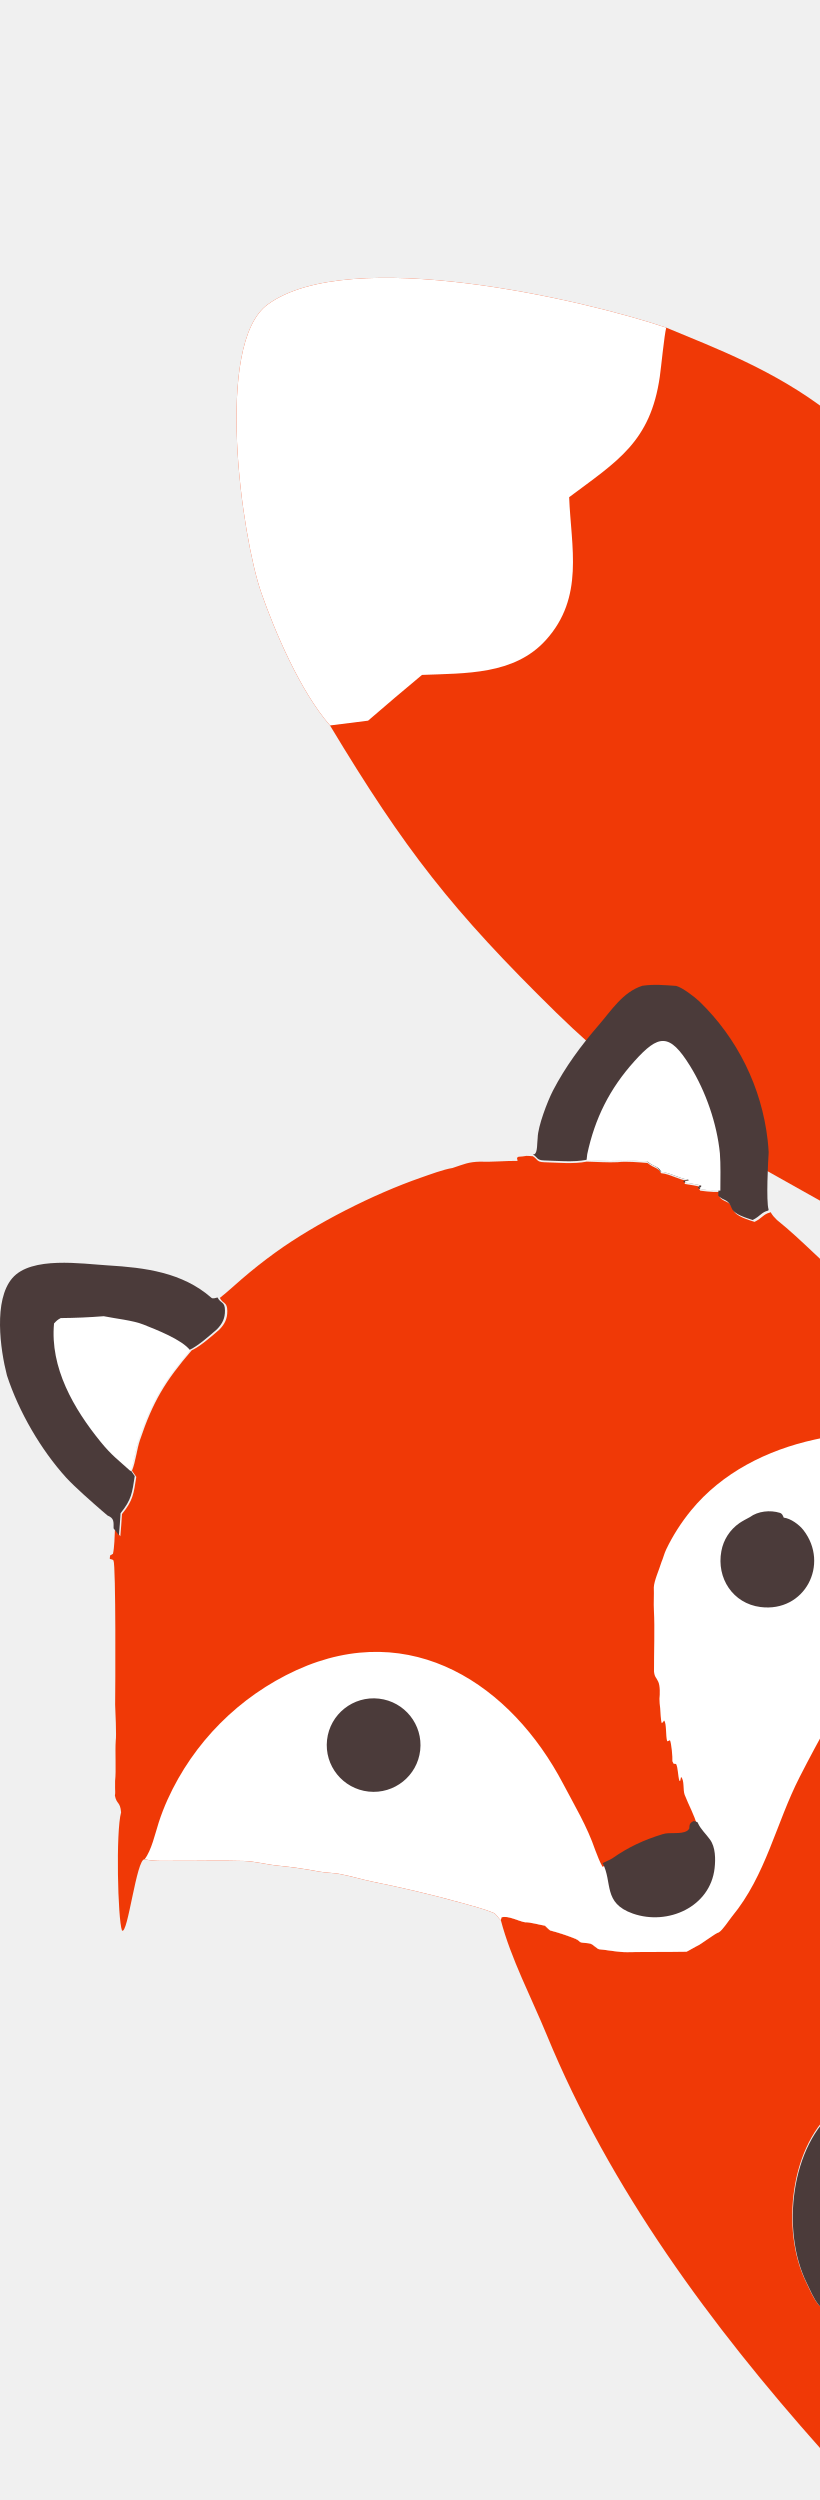
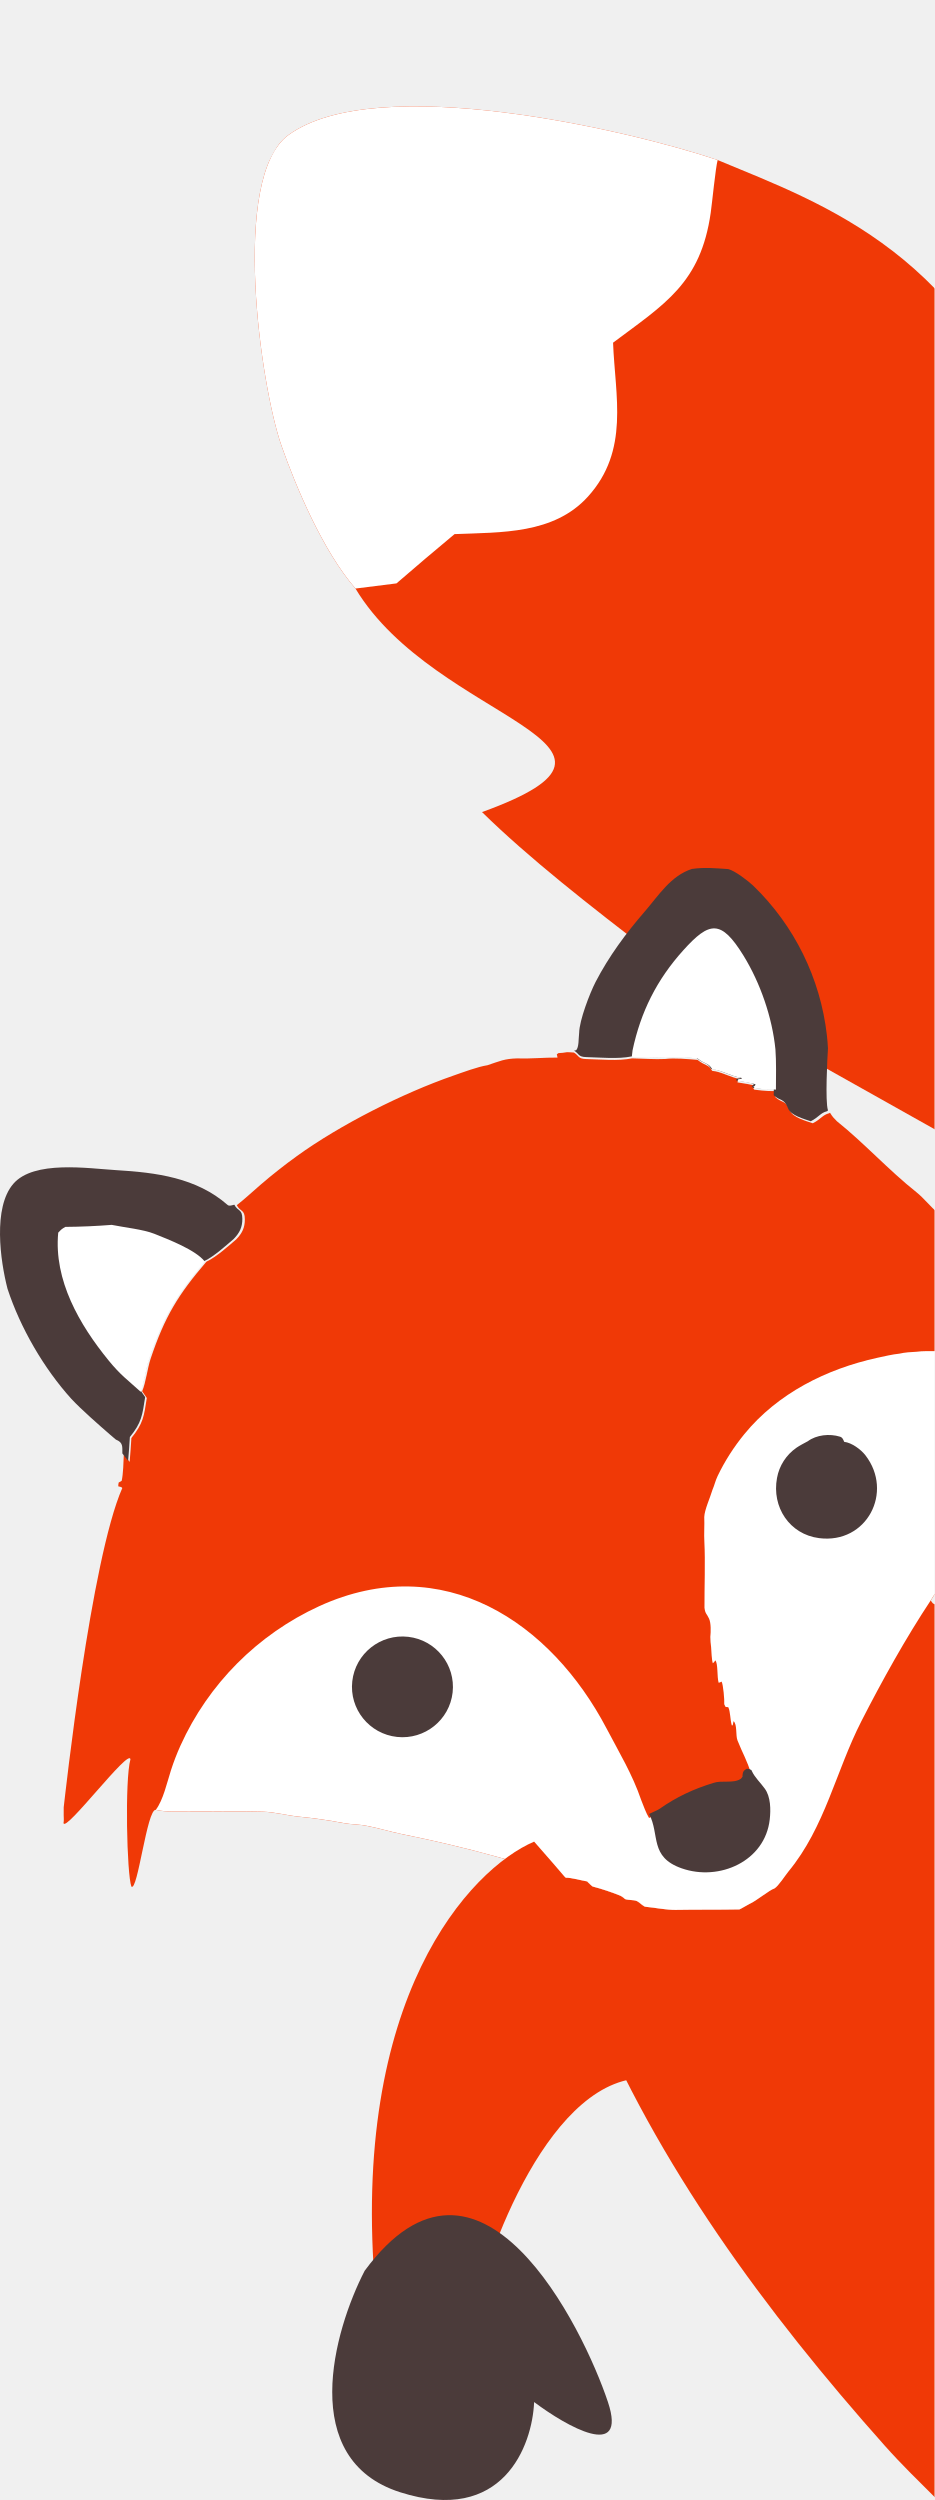
- <svg xmlns="http://www.w3.org/2000/svg" width="119" height="363" viewBox="0 0 119 363" fill="none">
-   <g clip-path="url(#clip0_158_7382)">
-     <g clip-path="url(#clip1_158_7382)">
-       <path d="M47.917 105.336C43.556 100.331 39.873 91.591 37.942 86.078C35.125 78.037 31.056 49.9 38.881 44.202C50.761 35.55 84.867 43.575 96.74 47.573C111.22 53.608 130.535 60.164 140.657 89.794C143.202 83.56 142.421 75.727 145.801 78.932C162.566 94.836 175.389 114.496 185.167 138.051C198.173 169.395 198.262 207.453 183.164 237.966C171.888 260.753 159.807 284.503 148.05 307.019C139.72 322.266 134.481 334.215 124.081 349.036C122.447 351.385 121.031 353.909 119.582 356.382C118.061 360.487 115.142 367.22 112.281 370.539C103.458 380.775 97.095 368.99 90.83 363.566C67.978 343.783 40.122 328.486 13.883 313.546C-1.843 304.749 -17.739 296.314 -33.337 287.27C-5.58 268.413 25.263 275.694 4.702 230.183C3.232 226.934 -4.191 202.736 -3.38 200.383C-1.561 199.89 0.265 199.449 2.105 199.048C36.252 191.806 65.458 200.797 96.359 214.537C118.049 224.181 130.445 232.223 150.31 245.237L151.581 244.67C154.633 240.747 153.051 230.869 152.196 226.273C145.228 188.7 105.86 171.639 80.769 147.04C65.66 132.222 58.775 123.383 47.917 105.336Z" fill="#F03906" />
-       <path d="M47.917 105.336C43.556 100.331 39.873 91.591 37.942 86.078C35.125 78.037 31.056 49.899 38.881 44.202C50.761 35.55 84.867 43.575 96.74 47.573C96.449 48.664 96.008 53.256 95.805 54.683C94.448 64.178 89.628 66.962 82.641 72.193C82.914 79.398 84.89 86.715 79.254 92.944C74.652 98.028 67.568 97.741 61.273 97.998C58.644 100.186 56.035 102.399 53.445 104.642L47.917 105.336Z" fill="white" />
+ <svg xmlns="http://www.w3.org/2000/svg" width="126" height="337" viewBox="0 0 126 337" fill="none">
+   <g clip-path="url(#clip0_258_2)">
+     <mask id="mask0_258_2" style="mask-type:luminance" maskUnits="userSpaceOnUse" x="15" y="-26" width="112" height="239">
+       <path d="M127 -26H15V213H127V-26Z" fill="white" />
+     </mask>
+     <g mask="url(#mask0_258_2)">
+       <mask id="mask1_258_2" style="mask-type:luminance" maskUnits="userSpaceOnUse" x="2" y="-6" width="246" height="199">
+         <path d="M51.674 -5.809L2.022 82.612L198.208 192.777L247.859 104.356L51.674 -5.809Z" fill="white" />
+       </mask>
+       <g mask="url(#mask1_258_2)">
+         <path d="M47.917 79.336C43.556 74.331 39.873 65.591 37.942 60.078C35.125 52.037 31.056 23.899 38.881 18.202C50.761 9.55 84.867 17.575 96.74 21.573C111.22 27.608 130.535 34.164 140.657 63.794C143.202 57.56 142.421 49.727 145.801 52.932C162.566 68.836 175.389 88.496 185.167 112.051C198.173 143.395 198.262 181.453 183.164 211.966C171.888 234.753 159.807 258.503 148.05 281.019C139.72 296.266 134.481 308.215 124.081 323.036C122.447 325.385 121.031 327.909 119.582 330.382C118.061 334.487 115.142 341.22 112.281 344.539C103.458 354.775 97.095 342.99 90.83 337.566C67.978 317.783 40.122 302.486 13.883 287.546C-1.843 278.749 -17.739 270.314 -33.337 261.27C-5.58 242.413 25.263 249.694 4.702 204.183C3.231 200.934 -4.191 176.736 -3.38 174.383C-1.561 173.89 0.265 173.449 2.105 173.048C36.252 165.806 65.458 174.797 96.359 188.537C118.049 198.181 130.445 206.223 150.31 219.237L151.581 218.67C154.633 214.747 153.051 204.869 152.196 200.273C145.228 162.7 90.068 134.069 64.977 109.47C90.83 100.092 58.774 97.383 47.917 79.336Z" fill="#F03906" />
+         <path d="M47.917 79.336C43.556 74.331 39.873 65.591 37.942 60.078C35.125 52.037 31.056 23.899 38.881 18.202C50.761 9.55 84.868 17.575 96.74 21.573C96.449 22.664 96.008 27.256 95.805 28.683C94.448 38.178 89.628 40.962 82.641 46.193C82.914 53.398 84.89 60.715 79.254 66.944C74.652 72.028 67.568 71.741 61.274 71.998C58.644 74.186 56.035 76.399 53.445 78.642L47.917 79.336Z" fill="white" />
+       </g>
    </g>
-   </g>
-   <g clip-path="url(#clip2_158_7382)">
-     <path d="M125.392 241.554C121.98 246.726 118.823 252.446 116.032 257.927C112.587 264.69 111.146 272.247 106.224 278.245C105.808 278.752 104.861 280.248 104.325 280.553C103.727 280.714 101.812 282.292 101.001 282.628C100.862 282.685 99.705 283.379 99.633 283.38C96.82 283.435 93.867 283.393 91.052 283.445C89.834 283.468 88.219 283.133 86.984 283.022C86.721 282.999 86.147 282.385 85.828 282.254C85.357 282.063 84.677 282.146 84.27 281.994C84.151 281.95 83.965 281.669 83.524 281.494C82.308 281.011 81.143 280.62 79.884 280.288C79.809 280.268 79.359 279.831 79.273 279.742L79.135 279.598C78.353 279.47 76.867 279.049 76.267 279.103C75.37 278.975 73.684 278.032 72.814 278.395L72.722 278.814C74.186 284.397 77.17 290.077 79.391 295.474C88.596 317.844 103.243 337.669 119.231 355.638C121.62 358.325 123.84 360.451 126.387 363C126.339 362.875 126.163 362.366 126.181 362.241C126.353 361.082 126.453 360.079 126.454 358.901C126.462 352.991 126.406 347.083 126.526 341.172C126.559 340.431 126.782 339.148 126.288 338.652C123.555 338.547 120.57 336.675 118.794 334.573C118.002 333.572 117.584 332.462 117.022 331.312C113.368 323.841 114.673 311.269 121.535 305.973C122.626 305.131 125.37 303.78 126.778 303.46C126.309 301.572 126.454 293.569 126.454 291.262L126.442 257.293L126.477 248.379C126.484 246.682 126.557 244.762 126.35 243.091C126.173 241.664 125.909 242.786 125.392 241.554Z" fill="#F03906" />
-     <path d="M134.965 314.627C136.939 313.339 139.986 311.948 139.758 309.158C139.54 306.495 136.975 304.892 134.744 303.96C132.626 303.076 130.402 303.212 128.147 303.341L127.411 303.475L126.843 303.641C125.437 303.959 122.696 305.307 121.607 306.146C114.753 311.426 113.45 323.961 117.099 331.409C117.661 332.556 118.078 333.663 118.869 334.661C120.643 336.756 123.624 338.623 126.354 338.728C126.848 339.222 126.625 340.501 126.592 341.24L127.364 341.272C127.36 340.518 127.204 339.864 127.431 339.169C127.755 338.884 127.637 338.972 128.179 338.953C128.896 338.968 129.317 338.957 130.031 338.894C136.13 338.447 138.044 332.371 132.745 329.308C135.427 328.243 138.043 327.74 139.351 324.795C140.067 323.182 140.259 320.444 139.579 318.799C138.648 316.549 137.128 315.532 134.965 314.627Z" fill="#4B3B3A" />
-     <path d="M77.368 167.886C77.116 167.869 76.679 167.828 76.443 167.833C75.995 167.906 75.734 167.944 75.281 167.96L75.061 168.118L75.153 168.562C73.401 168.54 71.504 168.743 69.753 168.67C67.971 168.714 67.391 169.038 65.701 169.595C64.437 169.783 62.344 170.567 61.1 170.999C54.29 173.365 45.867 177.613 40.026 181.835C38.334 183.055 36.696 184.348 35.117 185.708C34.18 186.512 32.862 187.736 31.918 188.456C32.388 189.384 32.995 188.997 33.005 190.355C33.012 191.491 32.641 192.251 31.836 193.076C30.764 193.993 29.138 195.456 27.864 196.054C27.855 196.058 27.844 196.063 27.834 196.067C24.011 200.519 22.218 203.464 20.314 209.124C19.872 210.436 19.665 212.387 19.162 213.541L19.789 214.448C19.407 216.923 19.313 217.878 17.711 219.843C17.639 220.907 17.578 222.005 17.475 223.065C17.216 222.724 16.955 222.387 16.69 222.052C16.648 223.048 16.612 224.711 16.402 225.614L16 225.844C15.956 226.093 15.945 226.109 15.945 226.359C16.121 226.408 16.398 226.422 16.482 226.594C16.836 227.314 16.75 245.41 16.718 247.538C16.759 248.225 16.92 252.173 16.81 252.702C16.689 254.444 16.889 257.113 16.713 258.575L16.71 259.646C16.718 259.998 16.757 260.374 16.684 260.71C16.923 262.015 17.457 261.561 17.582 263.156C16.81 265.926 17.096 278.657 17.711 280.31C18.553 281.075 19.816 269.801 21.003 269.968C22.407 270.309 24.174 270.184 25.656 270.197C28.921 270.215 32.194 270.118 35.456 270.221C37.078 270.272 38.728 270.736 40.321 270.892C42.37 271.093 44.304 271.374 46.327 271.756C47.36 271.951 48.529 271.918 49.568 272.154C51.089 272.443 52.56 272.909 54.083 273.219C58.406 274.1 62.693 275.094 66.942 276.282C68.52 276.722 70.118 277.123 71.642 277.739C72.089 277.92 72.353 278.527 72.719 278.841L72.811 278.422C73.683 278.061 75.373 279 76.272 279.129C76.873 279.075 78.362 279.495 79.146 279.622L79.284 279.765C79.37 279.854 79.821 280.29 79.896 280.31C81.158 280.641 82.325 281.03 83.544 281.512C83.986 281.687 84.172 281.966 84.292 282.011C84.7 282.162 85.381 282.079 85.853 282.27C86.172 282.4 86.748 283.012 87.011 283.035C88.249 283.146 89.867 283.48 91.087 283.458C93.909 283.405 96.867 283.447 99.687 283.392C99.759 283.391 100.918 282.7 101.058 282.643C101.87 282.308 103.789 280.734 104.389 280.574C104.926 280.27 105.875 278.779 106.292 278.273C111.224 272.293 112.668 264.76 116.12 258.018C118.918 252.554 122.081 246.851 125.5 241.695C125.889 241.011 126.519 240.188 126.99 239.534C127.081 239.36 127.235 239.164 127.352 238.999L127.328 238.698C127.639 238.64 127.589 238.63 127.871 238.45C128.432 237.575 128.326 211.889 128.325 208.988L128.321 208.022C128.345 207.39 128.329 206.913 128.301 206.284L128.31 197.242C128.31 195.291 128.385 192.758 128.111 190.885C127.856 190.627 127.844 190.707 127.383 190.644L126.831 190.437L126.755 190.39C126.635 189.96 126.605 189.881 126.401 189.483C125.43 188.67 124.509 187.482 123.526 186.703C119.828 183.774 116.457 180.058 112.815 177.144C112.353 176.68 112.241 176.569 111.884 175.998C111.846 176.021 111.808 176.044 111.77 176.067C110.858 176.298 110.693 176.845 109.564 177.417C108.647 177.112 106.861 176.619 106.504 175.731C105.902 174.234 105.421 174.745 104.528 173.901L104.537 173.075C103.825 173.081 103.395 173.08 102.689 173.004L101.673 172.884L101.525 172.657L101.34 172.774C101.66 172.599 101.662 172.665 101.811 172.392C101.58 172.214 99.883 171.998 99.405 171.904L99.469 171.694L99.942 171.603L99.962 171.516C98.29 171.201 97.288 170.467 96.004 170.352C95.49 169.434 95.095 169.73 94.017 168.869C92.758 168.766 90.915 168.597 89.686 168.75C88.305 168.823 86.623 168.697 85.199 168.667C83.337 169.047 80.899 168.807 78.998 168.757C77.888 168.727 78.057 168.298 77.368 167.886Z" fill="#F03906" />
-     <path d="M128.301 206.245L128.28 206.351C128.151 207.02 128.296 207.456 128.061 207.913C127.763 208.105 127.772 208.085 127.417 208.14L126.275 208.131C125.48 208.133 124.319 208.1 123.562 208.216C122.83 208.248 121.959 208.302 121.244 208.472C120.325 208.564 119.197 208.827 118.269 209.03C111.409 210.535 104.838 213.817 100.338 219.318C98.923 221.049 97.707 222.943 96.741 224.957C96.429 225.608 96.288 226.269 96.052 226.792C95.731 227.873 94.966 229.529 94.933 230.493C94.979 231.586 94.883 232.797 94.947 233.827C95.087 236.479 94.948 239.968 94.962 242.723C95.062 243.566 95.269 243.504 95.583 244.198C95.858 244.806 95.822 245.993 95.751 246.664C95.768 247.164 95.778 247.521 95.856 248.022C95.889 248.52 95.94 249.807 96.088 250.206C96.287 250.043 96.28 250.036 96.423 249.818C96.808 250.211 96.634 252.05 96.873 252.837C97.076 252.783 97.09 252.777 97.275 252.68C97.491 253.101 97.674 255.181 97.627 255.732L97.804 256.094L98.17 256.13C98.46 256.717 98.413 257.757 98.648 258.587L98.769 258.567L98.885 258.016C99.398 258.457 99.145 259.922 99.413 260.607C100.083 262.318 100.74 263.353 101.256 265.143C100.967 265.003 100.982 265.008 100.663 264.969C99.698 265.419 100.384 265.977 99.775 266.363C98.808 266.977 97.23 266.506 96.161 266.88C93.464 267.702 91.19 268.765 88.889 270.383C88.611 270.578 87.861 270.867 87.49 271.062C87.096 270.418 86.723 269.374 86.438 268.659C85.249 265.169 83.469 262.247 81.783 259.03C74.26 244.678 59.755 234.898 43.055 242.5C34.737 246.314 28.085 252.996 24.324 261.314C23.836 262.396 23.409 263.504 23.043 264.635C22.533 266.214 21.994 268.686 21 269.961C22.404 270.302 24.171 270.178 25.653 270.19C28.918 270.208 32.192 270.111 35.453 270.214C37.075 270.265 38.726 270.729 40.318 270.886C42.367 271.086 44.301 271.367 46.324 271.75C47.358 271.945 48.526 271.912 49.566 272.148C51.087 272.437 52.557 272.904 54.081 273.214C58.404 274.096 62.691 275.089 66.94 276.278C68.519 276.719 70.117 277.12 71.64 277.736C72.087 277.917 72.352 278.525 72.718 278.838L72.809 278.42C73.681 278.058 75.371 278.998 76.27 279.126C76.871 279.073 78.361 279.493 79.144 279.62L79.282 279.763C79.368 279.852 79.82 280.288 79.894 280.308C81.156 280.639 82.324 281.029 83.542 281.511C83.984 281.686 84.171 281.966 84.29 282.01C84.698 282.162 85.379 282.079 85.851 282.269C86.171 282.4 86.746 283.012 87.01 283.035C88.248 283.146 89.866 283.48 91.086 283.457C93.908 283.405 96.866 283.447 99.686 283.392C99.758 283.391 100.918 282.699 101.057 282.642C101.869 282.307 103.788 280.733 104.388 280.573C104.925 280.268 105.874 278.777 106.291 278.27C111.224 272.288 112.668 264.75 116.12 258.005C118.917 252.538 122.081 246.832 125.5 241.674C125.889 240.989 126.519 240.166 126.99 239.512C127.081 239.338 127.235 239.141 127.352 238.977L127.328 238.675C127.639 238.617 127.589 238.607 127.871 238.427C128.432 237.552 128.326 211.853 128.325 208.95L128.321 207.984C128.345 207.351 128.329 206.875 128.301 206.245Z" fill="white" />
-     <path d="M101.285 264.596C100.995 264.456 101.011 264.461 100.692 264.422C99.725 264.871 100.412 265.43 99.802 265.817C98.834 266.43 97.253 265.959 96.183 266.333C93.482 267.156 91.205 268.219 88.901 269.837C88.623 270.032 87.871 270.322 87.5 270.517C88.974 273.325 87.515 276.319 91.893 277.852C96.97 279.631 103.133 276.892 103.761 271.256C103.908 269.945 103.9 268.188 103.078 267.088C102.499 266.281 101.757 265.623 101.345 264.729L101.285 264.596Z" fill="#4B3B3A" />
-     <path d="M113.798 220.361C113.659 220.053 113.595 219.777 113.228 219.663C111.828 219.228 110.054 219.416 108.889 220.281C108.433 220.526 107.798 220.856 107.381 221.142C105.987 222.104 105.037 223.574 104.741 225.229C104.009 229.148 106.425 232.83 110.415 233.34C116.848 234.162 120.492 227.129 116.657 222.171C116.039 221.373 114.8 220.47 113.798 220.361Z" fill="#4B3B3A" />
-     <path d="M55.034 246.644C51.289 246.211 47.904 248.898 47.487 252.636C47.069 256.375 49.777 259.738 53.526 260.139C57.251 260.536 60.599 257.855 61.013 254.14C61.428 250.425 58.755 247.074 55.034 246.644Z" fill="#4B3B3A" />
-     <path d="M31.589 188.394C31.302 188.456 30.913 188.629 30.685 188.43C26.479 184.741 21.044 184.055 15.643 183.733C11.895 183.509 4.56 182.365 1.792 185.581C-0.967 188.786 0.036 195.94 1.01 199.715C2.73 204.982 5.925 210.488 9.631 214.579C10.97 216.016 13.345 218.093 14.836 219.389C15.095 219.614 15.358 219.837 15.621 220.057C16.607 220.458 16.486 220.985 16.493 221.919C16.755 222.253 17.014 222.59 17.27 222.929C17.372 221.873 17.433 220.776 17.505 219.714C19.093 217.754 19.185 216.801 19.565 214.331L18.943 213.426C19.442 212.274 19.647 210.328 20.085 209.019C21.972 203.371 23.75 200.432 27.54 195.989C27.55 195.985 27.561 195.981 27.57 195.977C28.833 195.379 30.445 193.92 31.508 193.005C32.305 192.182 32.673 191.423 32.666 190.29C32.657 188.934 32.055 189.321 31.589 188.394Z" fill="#4B3B3A" />
-     <path d="M27.611 196.066C26.404 194.494 22.681 193.067 20.8 192.315C19.317 191.722 16.742 191.457 15.062 191.113C12.985 191.277 10.902 191.368 8.819 191.385C8.319 191.654 8.244 191.746 7.847 192.161C7.24 198.584 10.707 204.56 14.624 209.372C16.259 211.38 17.19 211.994 18.965 213.617C19.467 212.458 19.674 210.499 20.114 209.181C22.012 203.496 23.8 200.538 27.611 196.066Z" fill="white" />
-     <path d="M98.169 143.152C96.38 143.037 95.053 142.887 93.271 143.132C90.417 144.054 88.803 146.686 86.909 148.875C84.371 151.809 82.079 154.909 80.287 158.364C79.489 159.919 78.101 163.539 78.071 165.22C77.975 165.971 78.058 167.226 77.649 167.573L77.389 167.625C78.071 168.036 77.904 168.465 79.004 168.495C80.888 168.545 83.303 168.785 85.148 168.405C86.559 168.435 88.225 168.56 89.594 168.488C90.811 168.335 92.638 168.504 93.885 168.606C94.953 169.467 95.344 169.171 95.853 170.088C97.126 170.203 98.119 170.936 99.775 171.25L99.756 171.338L99.287 171.429L99.223 171.638C99.697 171.732 101.379 171.948 101.608 172.126C101.459 172.398 101.458 172.333 101.14 172.507L101.324 172.39L101.471 172.617L102.478 172.737C103.177 172.813 103.603 172.814 104.308 172.808L104.299 173.633C105.184 174.476 105.661 173.965 106.257 175.46C106.611 176.347 108.381 176.84 109.29 177.145C110.408 176.574 110.571 176.027 111.475 175.796C111.513 175.773 111.551 175.75 111.588 175.727L111.599 175.623C111.224 174.452 111.525 168.599 111.611 167.314C111.577 166.725 111.528 166.137 111.465 165.551C110.591 157.879 107.082 150.753 101.541 145.397C100.854 144.745 99.062 143.369 98.169 143.152Z" fill="#4B3B3A" />
-     <path d="M104.595 172.874C104.601 171.227 104.654 169.069 104.528 167.46C104.103 163.156 102.487 158.49 100.224 154.818C97.198 149.909 95.627 150.189 92.116 154.088C88.511 158.091 86.373 162.404 85.268 167.582L85.167 168.473C86.598 168.503 88.287 168.628 89.675 168.556C90.909 168.403 92.762 168.572 94.026 168.674C95.109 169.535 95.506 169.238 96.022 170.155C97.312 170.27 98.319 171.003 99.999 171.317L99.979 171.405L99.504 171.495L99.439 171.705C99.92 171.799 101.625 172.015 101.856 172.192C101.706 172.465 101.704 172.399 101.383 172.574L101.569 172.457L101.718 172.683L102.739 172.804C103.447 172.88 103.88 172.88 104.595 172.874Z" fill="white" />
+     <mask id="mask2_258_2" style="mask-type:luminance" maskUnits="userSpaceOnUse" x="0" y="117" width="140" height="220">
+       <path d="M140 117H0V337H140V117Z" fill="white" />
+     </mask>
+     <g mask="url(#mask2_258_2)">
+       <path d="M116.032 231.927C118.823 226.446 121.98 220.726 125.392 215.554C125.909 216.786 126.173 215.664 126.35 217.091C126.557 218.762 126.484 220.682 126.477 222.379L126.442 231.293L126.454 265.262C126.454 267.569 126.309 275.572 126.778 277.46L126.526 315.172C126.406 321.083 126.462 326.991 126.454 332.901C126.453 334.079 126.353 335.082 126.181 336.241C126.163 336.366 126.339 336.875 126.387 337C123.84 334.451 121.62 332.325 119.231 329.638C103.243 311.669 88.596 291.844 79.391 269.474C77.171 264.077 74.186 258.397 72.723 252.814L72.814 252.395C73.684 252.032 75.371 252.975 76.267 253.103C76.867 253.049 78.354 253.47 79.136 253.598L79.273 253.742C79.359 253.831 79.81 254.268 79.884 254.288C81.143 254.62 82.308 255.011 83.524 255.494C83.966 255.669 84.151 255.95 84.271 255.994C84.678 256.146 85.358 256.063 85.828 256.254C86.147 256.385 86.722 256.999 86.985 257.022C88.22 257.133 89.835 257.468 91.052 257.445C93.867 257.393 96.82 257.435 99.634 257.38C99.706 257.379 100.862 256.685 101.001 256.628C101.812 256.292 103.727 254.714 104.325 254.553C104.861 254.248 105.808 252.752 106.224 252.245C111.146 246.247 112.587 238.69 116.032 231.927Z" fill="#F03906" />
+       <path d="M76.443 141.833C76.679 141.828 77.116 141.869 77.368 141.886C78.057 142.298 77.888 142.727 78.998 142.757C80.899 142.807 83.337 143.047 85.199 142.667C86.623 142.697 88.305 142.823 89.686 142.75C90.915 142.597 92.758 142.766 94.017 142.869C95.095 143.73 95.49 143.434 96.004 144.352C97.288 144.467 98.29 145.201 99.962 145.516L99.942 145.603L99.469 145.694L99.405 145.904C99.883 145.998 101.58 146.214 101.811 146.392C101.702 146.592 101.671 146.61 101.536 146.675L101.673 146.884L102.689 147.004C103.395 147.08 103.825 147.081 104.537 147.075L104.528 147.901C105.421 148.745 105.902 148.234 106.504 149.731C106.861 150.619 108.647 151.112 109.564 151.417C110.693 150.845 110.858 150.298 111.77 150.067L111.884 149.998C112.238 150.565 112.351 150.678 112.805 151.134L112.815 151.144C116.457 154.058 119.828 157.774 123.526 160.703C124.509 161.482 125.43 162.67 126.401 163.483C126.605 163.881 126.635 163.96 126.755 164.39L126.831 164.437L127.383 164.644C127.844 164.707 127.856 164.627 128.111 164.885C128.385 166.758 128.31 169.291 128.31 171.242L128.301 180.284C128.329 180.913 128.345 181.39 128.321 182.022L128.325 182.988C128.326 185.889 128.432 211.575 127.871 212.45C127.589 212.63 127.639 212.64 127.328 212.698L127.352 212.999C127.235 213.164 127.081 213.36 126.99 213.534C126.519 214.188 125.889 215.011 125.5 215.695C122.081 220.851 118.918 226.554 116.12 232.018C112.668 238.76 111.224 246.293 106.292 252.273C105.875 252.779 104.926 254.27 104.389 254.574C103.789 254.734 101.87 256.308 101.058 256.643C100.918 256.7 99.759 257.391 99.687 257.392C96.867 257.447 93.909 257.405 91.087 257.458C89.867 257.48 88.249 257.146 87.011 257.035C86.748 257.012 86.172 256.4 85.853 256.27C85.381 256.079 84.7 256.162 84.292 256.011C84.172 255.966 83.986 255.687 83.544 255.512C82.325 255.03 81.157 254.641 79.896 254.31C79.821 254.29 79.37 253.854 79.284 253.765L79.146 253.622C78.362 253.495 76.873 253.075 76.271 253.129C75.373 253 73.683 252.061 72.811 252.422L72.719 252.841C72.353 252.527 72.089 251.92 71.641 251.739C70.118 251.123 68.52 250.722 66.942 250.282C62.692 249.094 58.406 248.1 54.083 247.219C52.56 246.909 51.089 246.443 49.568 246.154C48.529 245.918 47.36 245.951 46.327 245.756C44.303 245.374 42.369 245.093 40.321 244.892C38.728 244.736 37.078 244.272 35.456 244.221C32.194 244.118 28.921 244.215 25.656 244.197C24.174 244.184 22.407 244.309 21.003 243.968C19.816 243.801 18.553 255.075 17.711 254.31C17.095 252.657 16.81 239.926 17.582 237.156C17.457 235.561 8.798 247.061 8.56 245.756C8.632 245.42 8.594 245.044 8.585 244.692L8.588 243.621C8.764 242.159 12.25 210.25 16.482 200.594C16.398 200.422 16.121 200.408 15.944 200.359C15.944 200.109 15.956 200.093 15.999 199.844L16.402 199.614C16.612 198.711 16.648 197.048 16.69 196.052C16.955 196.387 17.216 196.724 17.475 197.065C17.578 196.005 17.639 194.907 17.711 193.843C19.313 191.878 19.406 190.923 19.789 188.448L19.162 187.541C19.665 186.387 19.872 184.436 20.314 183.124C22.217 177.464 24.011 174.519 27.833 170.067C27.844 170.063 27.855 170.058 27.864 170.054C29.138 169.456 30.764 167.993 31.836 167.076C32.641 166.251 33.012 165.491 33.005 164.355C32.995 162.997 32.388 163.384 31.918 162.456C32.862 161.736 34.18 160.512 35.117 159.708C36.696 158.348 38.334 157.055 40.026 155.835C45.866 151.613 54.29 147.365 61.1 144.999C62.343 144.567 64.437 143.783 65.701 143.595C67.391 143.038 67.971 142.714 69.753 142.67C71.503 142.743 73.401 142.54 75.153 142.562L75.061 142.118L75.281 141.96C75.733 141.944 75.995 141.906 76.443 141.833Z" fill="#F03906" />
+       <path d="M128.301 180.245L128.28 180.351C128.151 181.02 128.296 181.456 128.061 181.913C127.763 182.105 127.772 182.085 127.417 182.14L126.275 182.131C125.48 182.133 124.319 182.1 123.562 182.216C122.83 182.248 121.959 182.302 121.244 182.472C120.325 182.564 119.197 182.827 118.269 183.03C111.409 184.535 104.838 187.817 100.338 193.318C98.923 195.049 97.707 196.943 96.741 198.957C96.429 199.608 96.289 200.269 96.053 200.792C95.732 201.873 94.966 203.529 94.933 204.493C94.979 205.586 94.884 206.797 94.947 207.827C95.087 210.479 94.948 213.968 94.963 216.723C95.063 217.566 95.269 217.504 95.583 218.198C95.858 218.806 95.823 219.993 95.751 220.664C95.769 221.164 95.778 221.521 95.856 222.022C95.89 222.52 95.94 223.807 96.088 224.206C96.287 224.043 96.28 224.036 96.423 223.818C96.809 224.211 96.634 226.05 96.874 226.837C97.076 226.783 97.09 226.777 97.275 226.68C97.491 227.101 97.675 229.181 97.627 229.732L97.804 230.094L98.171 230.13C98.46 230.717 98.413 231.757 98.648 232.587L98.769 232.567L98.885 232.016C99.398 232.457 99.145 233.922 99.413 234.607C100.083 236.318 100.74 237.353 101.256 239.143C100.967 239.003 100.982 239.008 100.663 238.969C99.698 239.419 100.384 239.977 99.776 240.363C98.809 240.977 97.23 240.506 96.162 240.88C93.465 241.702 91.19 242.765 88.89 244.383C88.612 244.578 87.861 244.867 87.49 245.062C87.096 244.418 86.723 243.374 86.438 242.659C85.249 239.169 83.469 236.247 81.783 233.03C74.261 218.678 59.756 208.898 43.056 216.5C34.737 220.314 28.085 226.996 24.324 235.314C23.836 236.396 23.409 237.504 23.044 238.635C22.533 240.214 21.994 242.686 21 243.961C22.404 244.302 24.171 244.178 25.653 244.19C28.918 244.208 32.192 244.111 35.454 244.214C37.075 244.265 38.726 244.729 40.318 244.886C42.367 245.086 44.301 245.367 46.324 245.75C47.358 245.945 48.527 245.912 49.566 246.148C51.087 246.437 52.558 246.904 54.081 247.214C58.404 248.096 62.691 249.089 66.941 250.278C68.519 250.719 70.117 251.12 71.64 251.736C72.087 251.917 72.352 252.525 72.718 252.838L72.809 252.42C73.682 252.058 75.371 252.998 76.27 253.126C76.871 253.073 78.361 253.493 79.145 253.62L79.283 253.763C79.369 253.852 79.82 254.288 79.895 254.308C81.156 254.639 82.324 255.029 83.543 255.511C83.985 255.686 84.171 255.966 84.291 256.01C84.699 256.162 85.38 256.079 85.852 256.269C86.171 256.4 86.747 257.012 87.011 257.035C88.248 257.146 89.866 257.48 91.086 257.457C93.908 257.405 96.867 257.447 99.687 257.392C99.758 257.391 100.918 256.699 101.057 256.642C101.869 256.307 103.788 254.733 104.388 254.573C104.925 254.268 105.874 252.777 106.291 252.27C111.224 246.288 112.668 238.75 116.12 232.005C118.917 226.538 122.081 220.832 125.5 215.674C125.889 214.989 126.519 214.166 126.99 213.512C127.081 213.338 127.235 213.141 127.352 212.977L127.328 212.675C127.639 212.617 127.589 212.607 127.871 212.427C128.432 211.552 128.326 185.853 128.325 182.95L128.321 181.984C128.345 181.351 128.329 180.875 128.301 180.245Z" fill="white" />
+       <path d="M101.285 238.596C100.995 238.456 101.011 238.461 100.692 238.422C99.725 238.871 100.412 239.43 99.803 239.817C98.834 240.43 97.254 239.959 96.183 240.333C93.483 241.156 91.205 242.219 88.901 243.837C88.623 244.032 87.871 244.322 87.501 244.517C88.975 247.325 87.516 250.319 91.893 251.852C96.97 253.631 103.133 250.892 103.761 245.256C103.908 243.945 103.9 242.188 103.078 241.088C102.499 240.281 101.757 239.623 101.345 238.729L101.285 238.596Z" fill="#4B3B3A" />
+       <path d="M113.798 194.361C113.659 194.053 113.595 193.777 113.228 193.663C111.828 193.228 110.054 193.416 108.889 194.281C108.433 194.526 107.798 194.856 107.381 195.142C105.987 196.104 105.037 197.574 104.741 199.229C104.009 203.148 106.425 206.83 110.415 207.34C116.848 208.162 120.492 201.129 116.657 196.171C116.039 195.373 114.8 194.47 113.798 194.361Z" fill="#4B3B3A" />
+       <path d="M55.034 220.644C51.289 220.211 47.904 222.898 47.487 226.636C47.069 230.375 49.777 233.738 53.526 234.139C57.251 234.536 60.599 231.855 61.014 228.14C61.428 224.425 58.755 221.074 55.034 220.644Z" fill="#4B3B3A" />
+       <path d="M31.59 162.394C31.302 162.456 30.913 162.629 30.685 162.43C26.479 158.741 21.044 158.055 15.643 157.733C11.896 157.509 4.56 156.365 1.792 159.581C-0.967 162.786 0.036 169.94 1.01 173.715C2.73 178.982 5.925 184.488 9.631 188.579C10.971 190.016 13.345 192.093 14.837 193.389C15.095 193.614 15.358 193.837 15.621 194.057C16.607 194.458 16.486 194.985 16.493 195.919C16.755 196.253 17.014 196.59 17.271 196.929C17.373 195.873 17.433 194.776 17.505 193.714C19.093 191.754 19.186 190.801 19.565 188.331L18.943 187.426C19.442 186.274 19.648 184.328 20.085 183.019C21.972 177.371 23.75 174.432 27.54 169.989C27.55 169.985 27.561 169.981 27.57 169.977C28.833 169.379 30.445 167.92 31.508 167.005C32.306 166.182 32.674 165.423 32.667 164.29C32.657 162.934 32.055 163.321 31.59 162.394Z" fill="#4B3B3A" />
+       <path d="M27.612 170.066C26.405 168.494 22.681 167.067 20.801 166.315C19.317 165.722 16.742 165.457 15.062 165.113C12.985 165.277 10.902 165.368 8.819 165.385C8.319 165.654 8.245 165.746 7.848 166.161C7.241 172.584 10.707 178.56 14.625 183.372C16.259 185.38 17.19 185.994 18.966 187.617C19.468 186.458 19.674 184.499 20.114 183.181C22.012 177.496 23.8 174.538 27.612 170.066Z" fill="white" />
+       <path d="M98.169 117.152C96.38 117.037 95.053 116.887 93.271 117.132C90.417 118.054 88.803 120.686 86.91 122.875C84.371 125.809 82.079 128.909 80.287 132.364C79.489 133.919 78.101 137.539 78.071 139.22C77.975 139.971 78.059 141.226 77.649 141.573L77.389 141.625C78.071 142.036 77.905 142.465 79.004 142.495C80.888 142.545 83.303 142.785 85.148 142.405C86.559 142.435 88.225 142.56 89.594 142.488C90.811 142.335 92.638 142.504 93.885 142.606C94.953 143.467 95.345 143.171 95.853 144.088C97.126 144.203 98.119 144.936 99.775 145.25L99.756 145.338L99.287 145.429L99.224 145.638C99.698 145.732 101.379 145.948 101.608 146.126C101.459 146.398 101.458 146.333 101.14 146.507L101.324 146.39L101.471 146.617L102.478 146.737C103.177 146.813 103.603 146.814 104.308 146.808L104.299 147.633C105.184 148.476 105.661 147.965 106.257 149.46C106.611 150.347 108.381 150.84 109.29 151.145C110.408 150.574 110.571 150.027 111.475 149.796C111.513 149.773 111.551 149.75 111.588 149.727L111.599 149.623C111.224 148.452 111.525 142.599 111.611 141.314C111.577 140.725 111.528 140.137 111.465 139.551C110.591 131.879 107.082 124.753 101.541 119.397C100.854 118.745 99.063 117.369 98.169 117.152Z" fill="#4B3B3A" />
+       <path d="M104.595 146.874C104.601 145.227 104.654 143.069 104.528 141.46C104.103 137.156 102.487 132.49 100.224 128.818C97.198 123.909 95.628 124.189 92.116 128.088C88.511 132.091 86.373 136.404 85.268 141.582L85.167 142.473C86.598 142.503 88.287 142.628 89.675 142.556C90.909 142.403 92.762 142.572 94.026 142.674C95.109 143.535 95.506 143.238 96.022 144.155C97.312 144.27 98.319 145.003 99.999 145.317L99.979 145.405L99.504 145.495L99.439 145.705C99.92 145.799 101.625 146.015 101.856 146.192C101.706 146.465 101.704 146.399 101.383 146.574L101.569 146.457L101.718 146.683L102.739 146.804C103.447 146.88 103.88 146.88 104.595 146.874Z" fill="white" />
+     </g>
+     <path d="M50.626 309.054C47.089 269.255 63.401 251.935 72 248.25C84.775 262.745 106.787 289.744 92.637 281.785C78.486 273.825 68.069 296.648 64.63 309.054H50.626Z" fill="#F03906" />
+     <path d="M53.943 335.956C40.087 331.533 44.976 314.213 49.153 306.106C64.63 285.101 78.633 313.845 81.95 323.795C84.603 331.755 76.422 327.111 72 323.795C71.754 329.691 67.799 340.378 53.943 335.956Z" fill="#4B3B3A" />
  </g>
  <defs>
-     <clipPath id="clip0_158_7382">
-       <rect width="112" height="239" fill="white" transform="translate(15)" />
-     </clipPath>
-     <clipPath id="clip1_158_7382">
-       <rect width="101.408" height="225" fill="white" transform="translate(2.02246 108.612) rotate(-60.6843)" />
-     </clipPath>
-     <clipPath id="clip2_158_7382">
-       <rect width="140" height="220" fill="white" transform="translate(0 143)" />
+     <clipPath id="clip0_258_2">
+       <rect width="126" height="337" fill="white" />
    </clipPath>
  </defs>
</svg>
